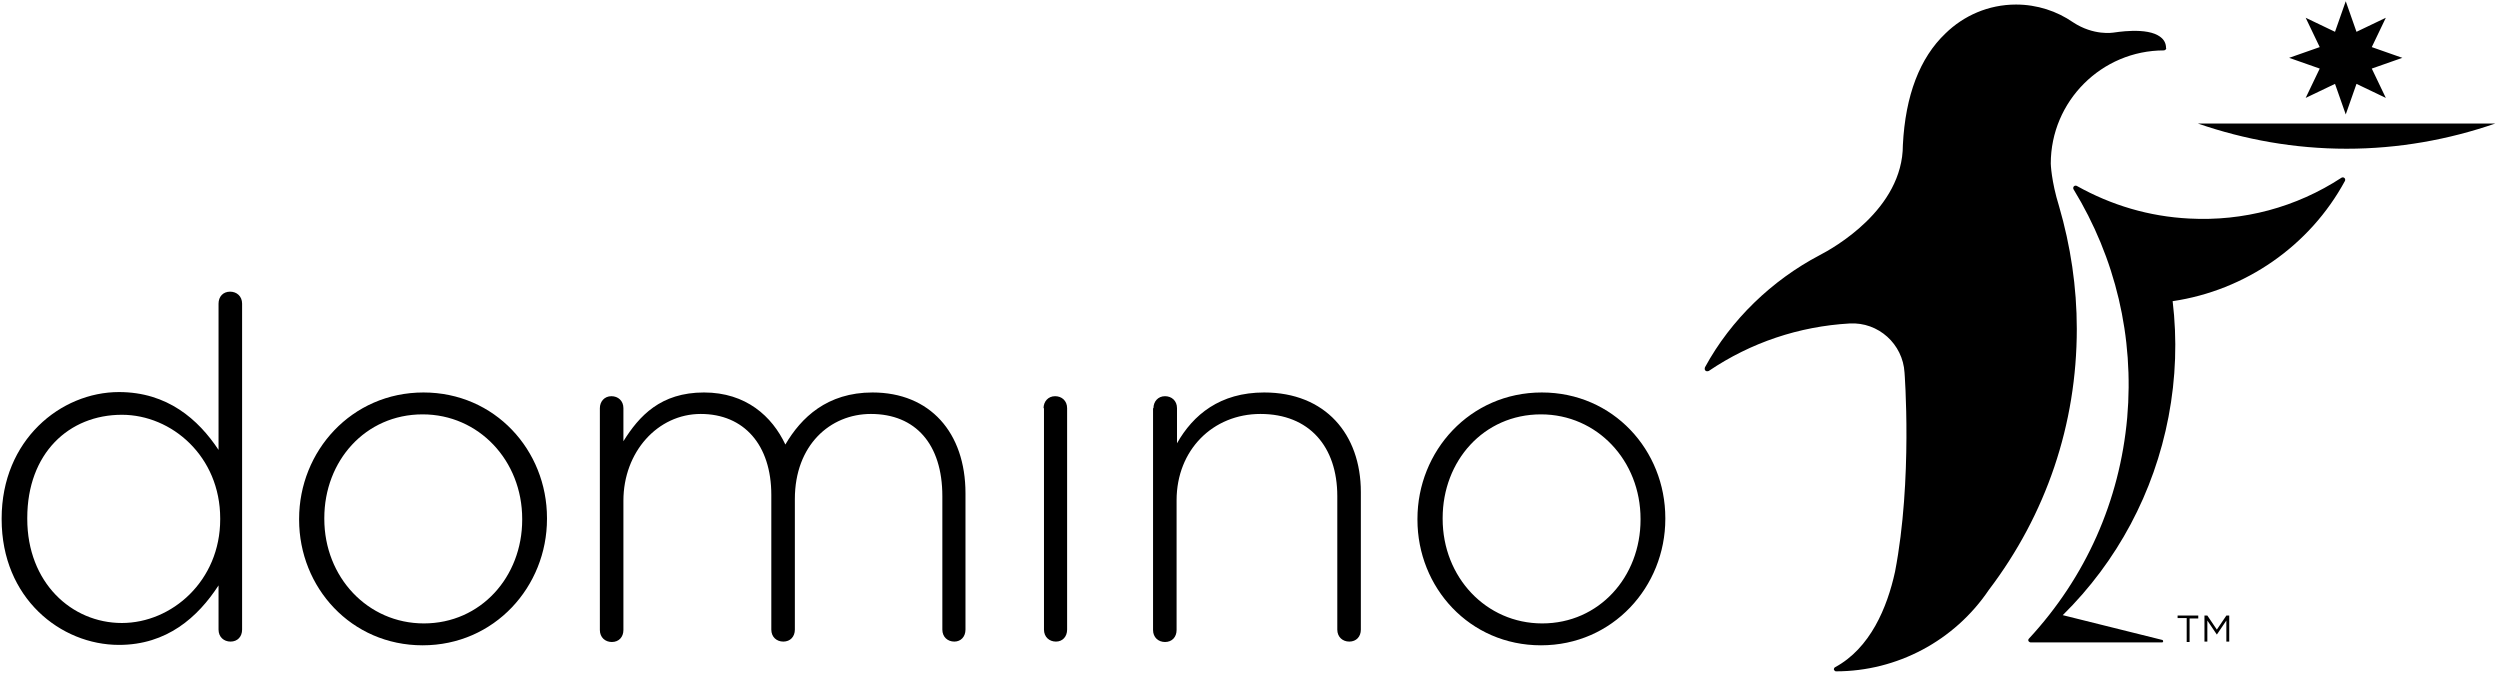
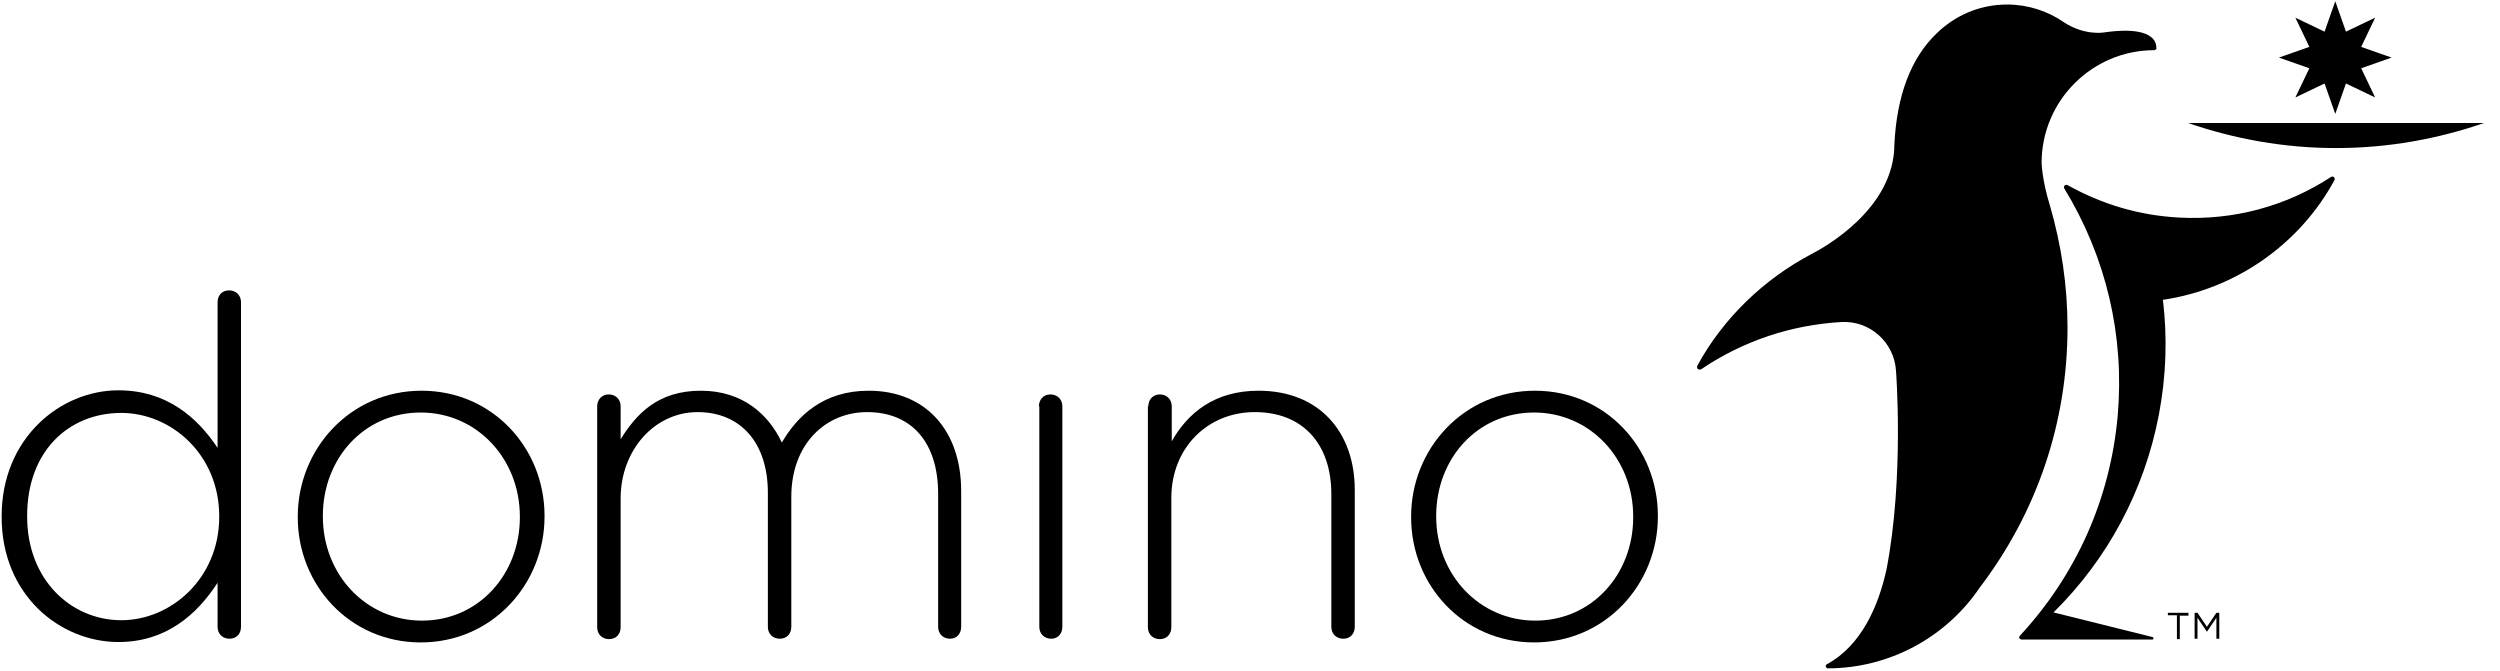
- <svg xmlns="http://www.w3.org/2000/svg" width="297px" height="80px" viewBox="0 0 297 80" version="1.1">
+ <svg xmlns="http://www.w3.org/2000/svg" width="179px" height="48px" viewBox="0 0 179 48" version="1.1">
  <defs />
  <g id="Page-1" stroke="none" stroke-width="1" fill="none" fill-rule="evenodd">
    <g id="penguin_horizontal" fill="#000000">
-       <path d="M259.73,73.423 L258.699,73.423 L258.699,73.129 L261.153,73.129 L261.153,73.472 L260.123,73.472 L260.123,76.27 L259.779,76.27 L259.779,73.423 L259.73,73.423 Z M261.89,73.129 L262.233,73.129 L263.362,74.798 L264.491,73.129 L264.834,73.129 L264.834,76.221 L264.491,76.221 L264.491,73.718 L263.362,75.387 L262.233,73.718 L262.233,76.221 L261.89,76.221 L261.89,73.129 L261.89,73.129 Z M271.951,6.871 L275.583,8.147 L273.914,11.632 L277.399,9.963 L278.675,13.595 L279.951,9.963 L283.436,11.632 L281.767,8.147 L285.399,6.871 L281.767,5.595 L283.436,2.11 L279.951,3.779 L278.675,0.147 L277.399,3.779 L273.914,2.11 L275.583,5.595 L271.951,6.871 L271.951,6.871 Z M246.282,2.65 C246.282,2.65 246.233,2.65 246.282,2.65 L246.282,2.65 Z M261.104,14.675 C266.65,16.589 272.589,17.669 278.773,17.669 C284.957,17.669 290.896,16.589 296.442,14.675 L261.104,14.675 L261.104,14.675 Z M245.055,73.08 C251.534,66.699 255.902,58.503 257.62,49.521 C258.503,44.908 258.65,40.294 258.11,35.779 C266.748,34.503 274.405,29.202 278.577,21.497 C278.626,21.399 278.626,21.252 278.528,21.153 C278.429,21.055 278.282,21.055 278.184,21.104 C272.785,24.638 266.503,26.307 260.074,25.963 C255.313,25.718 250.847,24.393 246.724,22.086 C246.626,22.037 246.479,22.037 246.38,22.135 C246.282,22.233 246.282,22.38 246.331,22.479 C251.337,30.675 253.546,40.049 252.712,49.62 C251.828,59.485 247.804,68.564 241.031,75.877 C240.933,75.975 240.933,76.123 241.031,76.221 C241.08,76.27 241.178,76.319 241.227,76.319 L256.834,76.319 C256.933,76.319 256.982,76.27 256.982,76.172 C256.982,76.123 256.933,76.025 256.883,76.025 L245.055,73.08 L245.055,73.08 Z M219.73,38.429 C223.166,38.233 226.061,40.883 226.258,44.27 C226.258,44.27 227.239,56.982 225.129,67.926 C224.196,72.196 222.184,77.006 218.012,79.264 C217.914,79.313 217.865,79.411 217.865,79.558 C217.914,79.656 218.012,79.755 218.11,79.755 C225.374,79.755 232.196,76.123 236.27,70.086 C243.092,61.104 246.724,50.405 246.724,39.067 C246.724,34.11 245.988,29.202 244.613,24.491 C243.681,21.497 243.632,19.436 243.632,19.436 C243.632,12.025 249.669,5.988 257.08,5.988 C257.129,5.988 257.227,5.939 257.276,5.89 C257.325,5.84 257.374,5.791 257.325,5.693 C257.325,5.153 257.08,4.712 256.687,4.417 C255.117,3.141 251.19,3.877 251.043,3.877 C251.043,3.877 248.736,4.27 246.282,2.65 C244.368,1.325 242.012,0.54 239.509,0.54 C236.221,0.54 233.276,1.865 231.117,3.975 C228.074,6.871 226.356,11.337 226.061,17.227 C226.061,24.883 217.767,29.497 216.147,30.331 C210.552,33.276 205.644,37.939 202.552,43.632 C202.503,43.779 202.503,43.926 202.601,44.025 C202.699,44.123 202.847,44.123 202.994,44.074 C208,40.687 213.742,38.773 219.73,38.429 L219.73,38.429 Z" id="Shape" />
-       <g id="XMLID_36_" transform="translate(0, 34.35583)">
-         <path d="M28.761,40.442 C28.761,41.276 28.221,41.865 27.387,41.865 C26.601,41.865 25.963,41.325 25.963,40.442 L25.963,35.19 C23.509,38.969 19.828,42.258 14.135,42.258 C7.215,42.258 0.196,36.712 0.196,27.337 L0.196,27.239 C0.196,17.914 7.215,12.221 14.135,12.221 C19.877,12.221 23.558,15.46 25.963,19.092 L25.963,1.718 C25.963,0.883 26.503,0.294 27.337,0.294 C28.123,0.294 28.761,0.834 28.761,1.718 L28.761,40.442 L28.761,40.442 Z M3.239,27.19 L3.239,27.288 C3.239,34.847 8.491,39.656 14.479,39.656 C20.417,39.656 26.16,34.65 26.16,27.337 L26.16,27.239 C26.16,19.877 20.417,14.92 14.479,14.92 C8.196,14.92 3.239,19.485 3.239,27.19 L3.239,27.19 Z" id="XMLID_51_" />
-         <path d="M35.534,27.387 L35.534,27.288 C35.534,19.239 41.767,12.27 50.307,12.27 C58.798,12.27 64.982,19.141 64.982,27.19 L64.982,27.288 C64.982,35.337 58.748,42.307 50.209,42.307 C41.718,42.307 35.534,35.436 35.534,27.387 L35.534,27.387 Z M62.037,27.387 L62.037,27.288 C62.037,20.368 56.883,14.871 50.209,14.871 C43.387,14.871 38.528,20.417 38.528,27.19 L38.528,27.288 C38.528,34.209 43.681,39.706 50.356,39.706 C57.129,39.706 62.037,34.16 62.037,27.387 L62.037,27.387 Z" id="XMLID_48_" />
-         <path d="M71.264,14.135 C71.264,13.35 71.804,12.712 72.638,12.712 C73.423,12.712 74.061,13.252 74.061,14.135 L74.061,18.061 C75.926,15.067 78.479,12.27 83.632,12.27 C88.638,12.27 91.73,15.117 93.301,18.454 C95.166,15.264 98.258,12.27 103.656,12.27 C110.479,12.27 114.699,17.031 114.699,24.245 L114.699,40.442 C114.699,41.276 114.16,41.865 113.374,41.865 C112.589,41.865 111.951,41.325 111.951,40.442 L111.951,24.589 C111.951,18.405 108.761,14.822 103.46,14.822 C98.601,14.822 94.429,18.552 94.429,24.933 L94.429,40.442 C94.429,41.276 93.89,41.865 93.055,41.865 C92.27,41.865 91.632,41.325 91.632,40.442 L91.632,24.442 C91.632,18.503 88.393,14.822 83.239,14.822 C78.135,14.822 74.061,19.337 74.061,25.129 L74.061,40.491 C74.061,41.325 73.521,41.914 72.687,41.914 C71.902,41.914 71.264,41.374 71.264,40.491 L71.264,14.135 L71.264,14.135 Z" id="XMLID_46_" />
-         <path d="M123.975,14.135 C123.975,13.35 124.515,12.712 125.35,12.712 C126.135,12.712 126.773,13.252 126.773,14.135 L126.773,40.442 C126.773,41.276 126.233,41.865 125.448,41.865 C124.663,41.865 124.025,41.325 124.025,40.442 L124.025,14.135 L123.975,14.135 Z" id="XMLID_44_" />
-         <path d="M137.031,14.135 C137.031,13.35 137.571,12.712 138.405,12.712 C139.19,12.712 139.828,13.252 139.828,14.135 L139.828,18.307 C141.742,14.92 144.933,12.27 150.184,12.27 C157.448,12.27 161.669,17.227 161.669,24.098 L161.669,40.442 C161.669,41.276 161.129,41.865 160.294,41.865 C159.509,41.865 158.871,41.325 158.871,40.442 L158.871,24.589 C158.871,18.699 155.534,14.822 149.742,14.822 C144.098,14.822 139.779,19.092 139.779,25.08 L139.779,40.491 C139.779,41.325 139.239,41.914 138.405,41.914 C137.62,41.914 136.982,41.374 136.982,40.491 L136.982,14.135 L137.031,14.135 Z" id="XMLID_42_" />
-         <path d="M168.393,27.387 L168.393,27.288 C168.393,19.239 174.626,12.27 183.166,12.27 C191.656,12.27 197.84,19.141 197.84,27.19 L197.84,27.288 C197.84,35.337 191.607,42.307 183.067,42.307 C174.577,42.307 168.393,35.436 168.393,27.387 L168.393,27.387 Z M194.896,27.387 L194.896,27.288 C194.896,20.368 189.742,14.871 183.067,14.871 C176.245,14.871 171.387,20.417 171.387,27.19 L171.387,27.288 C171.387,34.209 176.54,39.706 183.215,39.706 C189.988,39.706 194.896,34.16 194.896,27.387 L194.896,27.387 Z" id="XMLID_37_" />
+       <g id="Page-1">
+         <g id="penguin_horizontal">
+           <path d="M155.838,44.054 L155.22,44.054 L155.22,43.877 L156.692,43.877 L156.692,44.083 L156.074,44.083 L156.074,45.762 L155.867,45.762 L155.867,44.054 L155.838,44.054 L155.838,44.054 Z M157.134,43.877 L157.34,43.877 L158.017,44.879 L158.694,43.877 L158.901,43.877 L158.901,45.733 L158.694,45.733 L158.694,44.231 L158.017,45.232 L157.34,44.231 L157.34,45.733 L157.134,45.733 L157.134,43.877 L157.134,43.877 Z M163.171,4.123 L165.35,4.888 L164.348,6.979 L166.439,5.978 L167.205,8.157 L167.971,5.978 L170.061,6.979 L169.06,4.888 L171.239,4.123 L169.06,3.357 L170.061,1.266 L167.971,2.267 L167.205,0.088 L166.439,2.267 L164.348,1.266 L165.35,3.357 L163.171,4.123 L163.171,4.123 Z M147.769,1.59 C147.769,1.59 147.74,1.59 147.769,1.59 L147.769,1.59 L147.769,1.59 Z M156.663,8.805 C159.99,9.953 163.553,10.601 167.264,10.601 C170.974,10.601 174.537,9.953 177.865,8.805 L156.663,8.805 L156.663,8.805 Z M147.033,43.848 C150.92,40.02 153.541,35.102 154.572,29.713 C155.102,26.945 155.19,24.177 154.866,21.467 C160.049,20.702 164.643,17.521 167.146,12.898 C167.175,12.839 167.175,12.751 167.117,12.692 C167.058,12.633 166.969,12.633 166.91,12.663 C163.671,14.783 159.902,15.784 156.044,15.578 C153.188,15.431 150.508,14.636 148.034,13.252 C147.975,13.222 147.887,13.222 147.828,13.281 C147.769,13.34 147.769,13.428 147.799,13.487 C150.802,18.405 152.128,24.029 151.627,29.772 C151.097,35.691 148.682,41.139 144.618,45.526 C144.56,45.585 144.56,45.674 144.618,45.733 C144.648,45.762 144.707,45.791 144.736,45.791 L154.101,45.791 C154.16,45.791 154.189,45.762 154.189,45.703 C154.189,45.674 154.16,45.615 154.13,45.615 L147.033,43.848 L147.033,43.848 Z M131.838,23.058 C133.899,22.94 135.637,24.53 135.755,26.562 C135.755,26.562 136.344,34.189 135.077,40.756 C134.518,43.318 133.31,46.204 130.807,47.558 C130.748,47.588 130.719,47.647 130.719,47.735 C130.748,47.794 130.807,47.853 130.866,47.853 C135.225,47.853 139.318,45.674 141.762,42.052 C145.855,36.663 148.034,30.243 148.034,23.44 C148.034,20.466 147.593,17.521 146.768,14.694 C146.209,12.898 146.179,11.661 146.179,11.661 C146.179,7.215 149.801,3.593 154.248,3.593 C154.277,3.593 154.336,3.563 154.366,3.534 C154.395,3.504 154.425,3.475 154.395,3.416 C154.395,3.092 154.248,2.827 154.012,2.65 C153.07,1.885 150.714,2.326 150.626,2.326 C150.626,2.326 149.242,2.562 147.769,1.59 C146.621,0.795 145.207,0.324 143.706,0.324 C141.733,0.324 139.966,1.119 138.67,2.385 C136.844,4.123 135.813,6.802 135.637,10.336 C135.637,14.93 130.66,17.698 129.688,18.199 C126.331,19.966 123.387,22.763 121.531,26.179 C121.502,26.267 121.502,26.356 121.561,26.415 C121.62,26.474 121.708,26.474 121.796,26.444 C124.8,24.412 128.245,23.264 131.838,23.058 L131.838,23.058 L131.838,23.058 Z" id="Shape" />
+           <g id="XMLID_36_" transform="translate(0, 20.6135)">
+             <path d="M17.256,24.265 C17.256,24.766 16.933,25.119 16.432,25.119 C15.961,25.119 15.578,24.795 15.578,24.265 L15.578,21.114 C14.106,23.382 11.897,25.355 8.481,25.355 C4.329,25.355 0.118,22.027 0.118,16.402 L0.118,16.344 C0.118,10.748 4.329,7.333 8.481,7.333 C11.926,7.333 14.135,9.276 15.578,11.455 L15.578,1.031 C15.578,0.53 15.902,0.177 16.402,0.177 C16.874,0.177 17.256,0.501 17.256,1.031 L17.256,24.265 L17.256,24.265 Z M1.944,16.314 L1.944,16.373 C1.944,20.908 5.094,23.794 8.687,23.794 C12.25,23.794 15.696,20.79 15.696,16.402 L15.696,16.344 C15.696,11.926 12.25,8.952 8.687,8.952 C4.918,8.952 1.944,11.691 1.944,16.314 L1.944,16.314 L1.944,16.314 Z" id="XMLID_51_" />
+             <path d="M21.32,16.432 L21.32,16.373 C21.32,11.544 25.06,7.362 30.184,7.362 C35.279,7.362 38.989,11.485 38.989,16.314 L38.989,16.373 C38.989,21.202 35.249,25.384 30.125,25.384 C25.031,25.384 21.32,21.261 21.32,16.432 L21.32,16.432 L21.32,16.432 Z M37.222,16.432 L37.222,16.373 C37.222,12.221 34.13,8.923 30.125,8.923 C26.032,8.923 23.117,12.25 23.117,16.314 L23.117,16.373 C23.117,20.525 26.209,23.823 30.213,23.823 C34.277,23.823 37.222,20.496 37.222,16.432 L37.222,16.432 L37.222,16.432 Z" id="XMLID_48_" />
+             <path d="M42.758,8.481 C42.758,8.01 43.082,7.627 43.583,7.627 C44.054,7.627 44.437,7.951 44.437,8.481 L44.437,10.837 C45.556,9.04 47.087,7.362 50.179,7.362 C53.183,7.362 55.038,9.07 55.98,11.072 C57.099,9.158 58.955,7.362 62.194,7.362 C66.287,7.362 68.82,10.218 68.82,14.547 L68.82,24.265 C68.82,24.766 68.496,25.119 68.025,25.119 C67.553,25.119 67.171,24.795 67.171,24.265 L67.171,14.753 C67.171,11.043 65.256,8.893 62.076,8.893 C59.161,8.893 56.658,11.131 56.658,14.96 L56.658,24.265 C56.658,24.766 56.334,25.119 55.833,25.119 C55.362,25.119 54.979,24.795 54.979,24.265 L54.979,14.665 C54.979,11.102 53.036,8.893 49.944,8.893 C46.881,8.893 44.437,11.602 44.437,15.077 L44.437,24.294 C44.437,24.795 44.113,25.148 43.612,25.148 C43.141,25.148 42.758,24.825 42.758,24.294 L42.758,8.481 L42.758,8.481 Z" id="XMLID_46_" />
+             <path d="M74.385,8.481 C74.385,8.01 74.709,7.627 75.21,7.627 C75.681,7.627 76.064,7.951 76.064,8.481 L76.064,24.265 C76.064,24.766 75.74,25.119 75.269,25.119 C74.798,25.119 74.415,24.795 74.415,24.265 L74.415,8.481 L74.385,8.481 L74.385,8.481 Z" id="XMLID_44_" />
+             <path d="M82.218,8.481 C82.218,8.01 82.542,7.627 83.043,7.627 C83.514,7.627 83.897,7.951 83.897,8.481 L83.897,10.984 C85.045,8.952 86.96,7.362 90.11,7.362 C94.469,7.362 97.001,10.336 97.001,14.459 L97.001,24.265 C97.001,24.766 96.677,25.119 96.177,25.119 C95.706,25.119 95.323,24.795 95.323,24.265 L95.323,14.753 C95.323,11.22 93.32,8.893 89.845,8.893 C86.459,8.893 83.867,11.455 83.867,15.048 L83.867,24.294 C83.867,24.795 83.544,25.148 83.043,25.148 C82.572,25.148 82.189,24.825 82.189,24.294 L82.189,8.481 L82.218,8.481 L82.218,8.481 Z" id="XMLID_42_" />
+             <path d="M101.036,16.432 L101.036,16.373 C101.036,11.544 104.775,7.362 109.899,7.362 C114.994,7.362 118.704,11.485 118.704,16.314 L118.704,16.373 C118.704,21.202 114.964,25.384 109.84,25.384 C104.746,25.384 101.036,21.261 101.036,16.432 L101.036,16.432 L101.036,16.432 Z M116.937,16.432 L116.937,16.373 C116.937,12.221 113.845,8.923 109.84,8.923 C105.747,8.923 102.832,12.25 102.832,16.314 L102.832,16.373 C102.832,20.525 105.924,23.823 109.929,23.823 C113.993,23.823 116.937,20.496 116.937,16.432 L116.937,16.432 L116.937,16.432 Z" id="XMLID_37_" />
+           </g>
+         </g>
      </g>
    </g>
  </g>
</svg>
